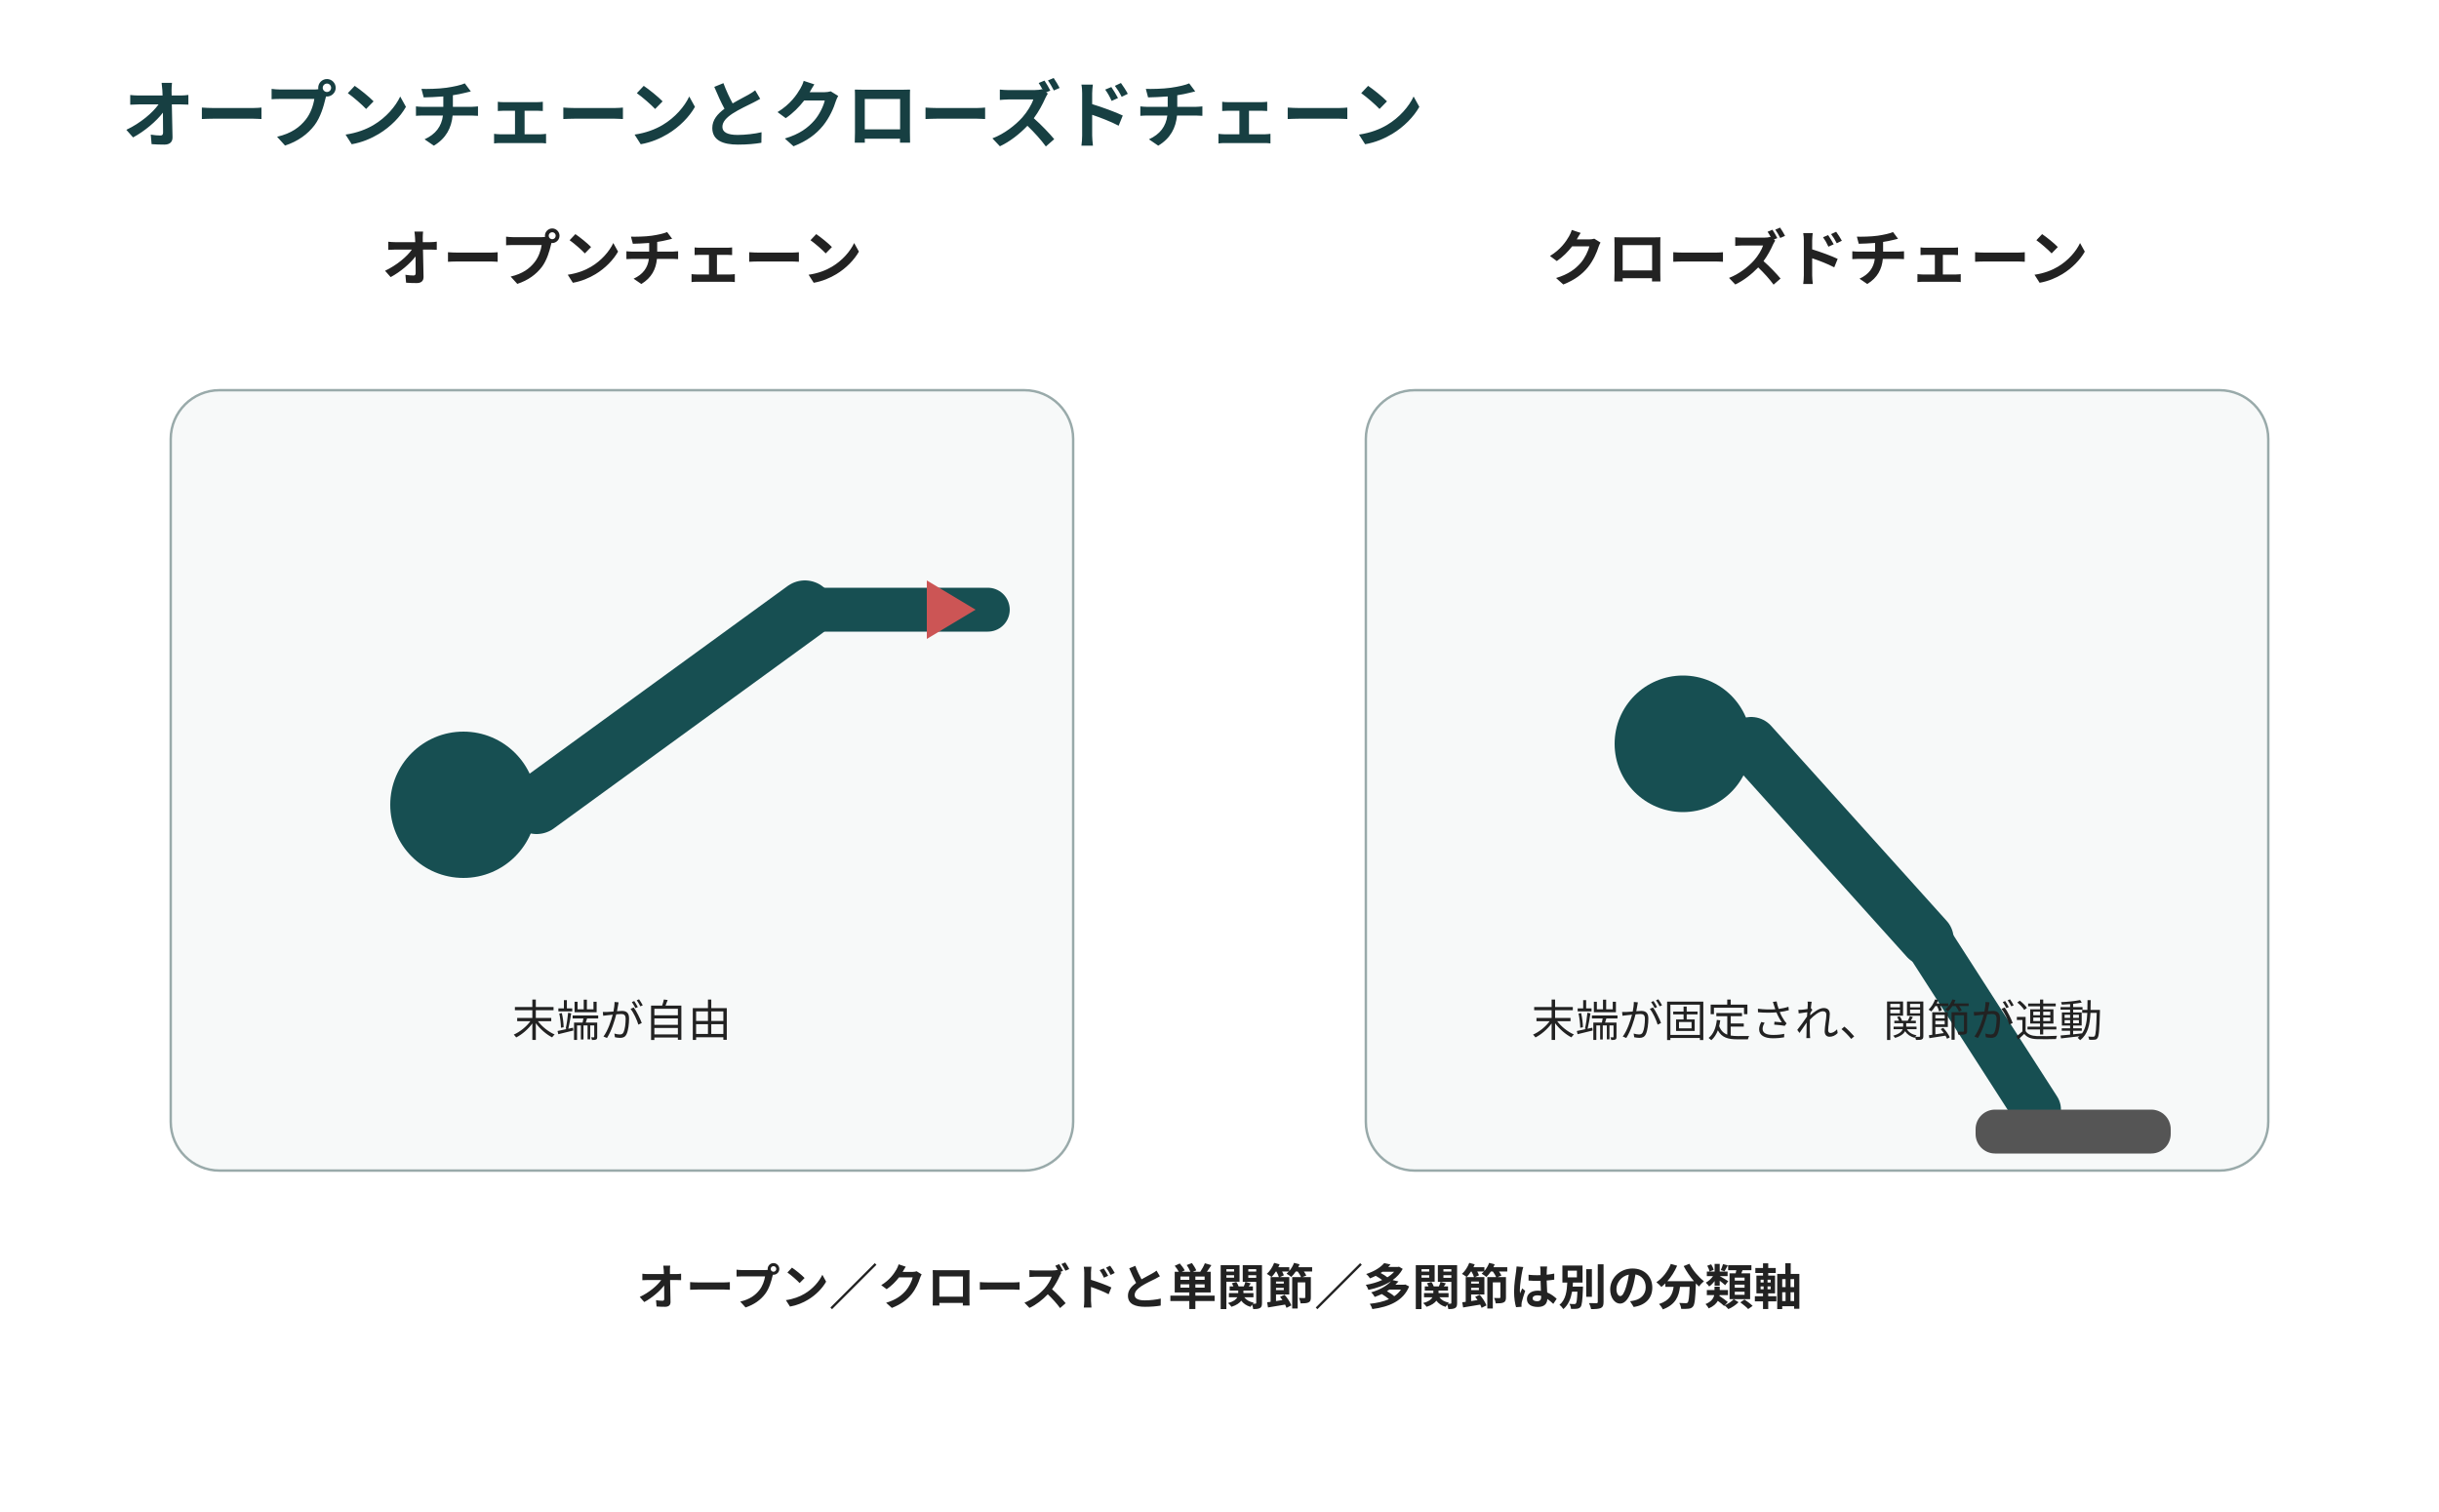
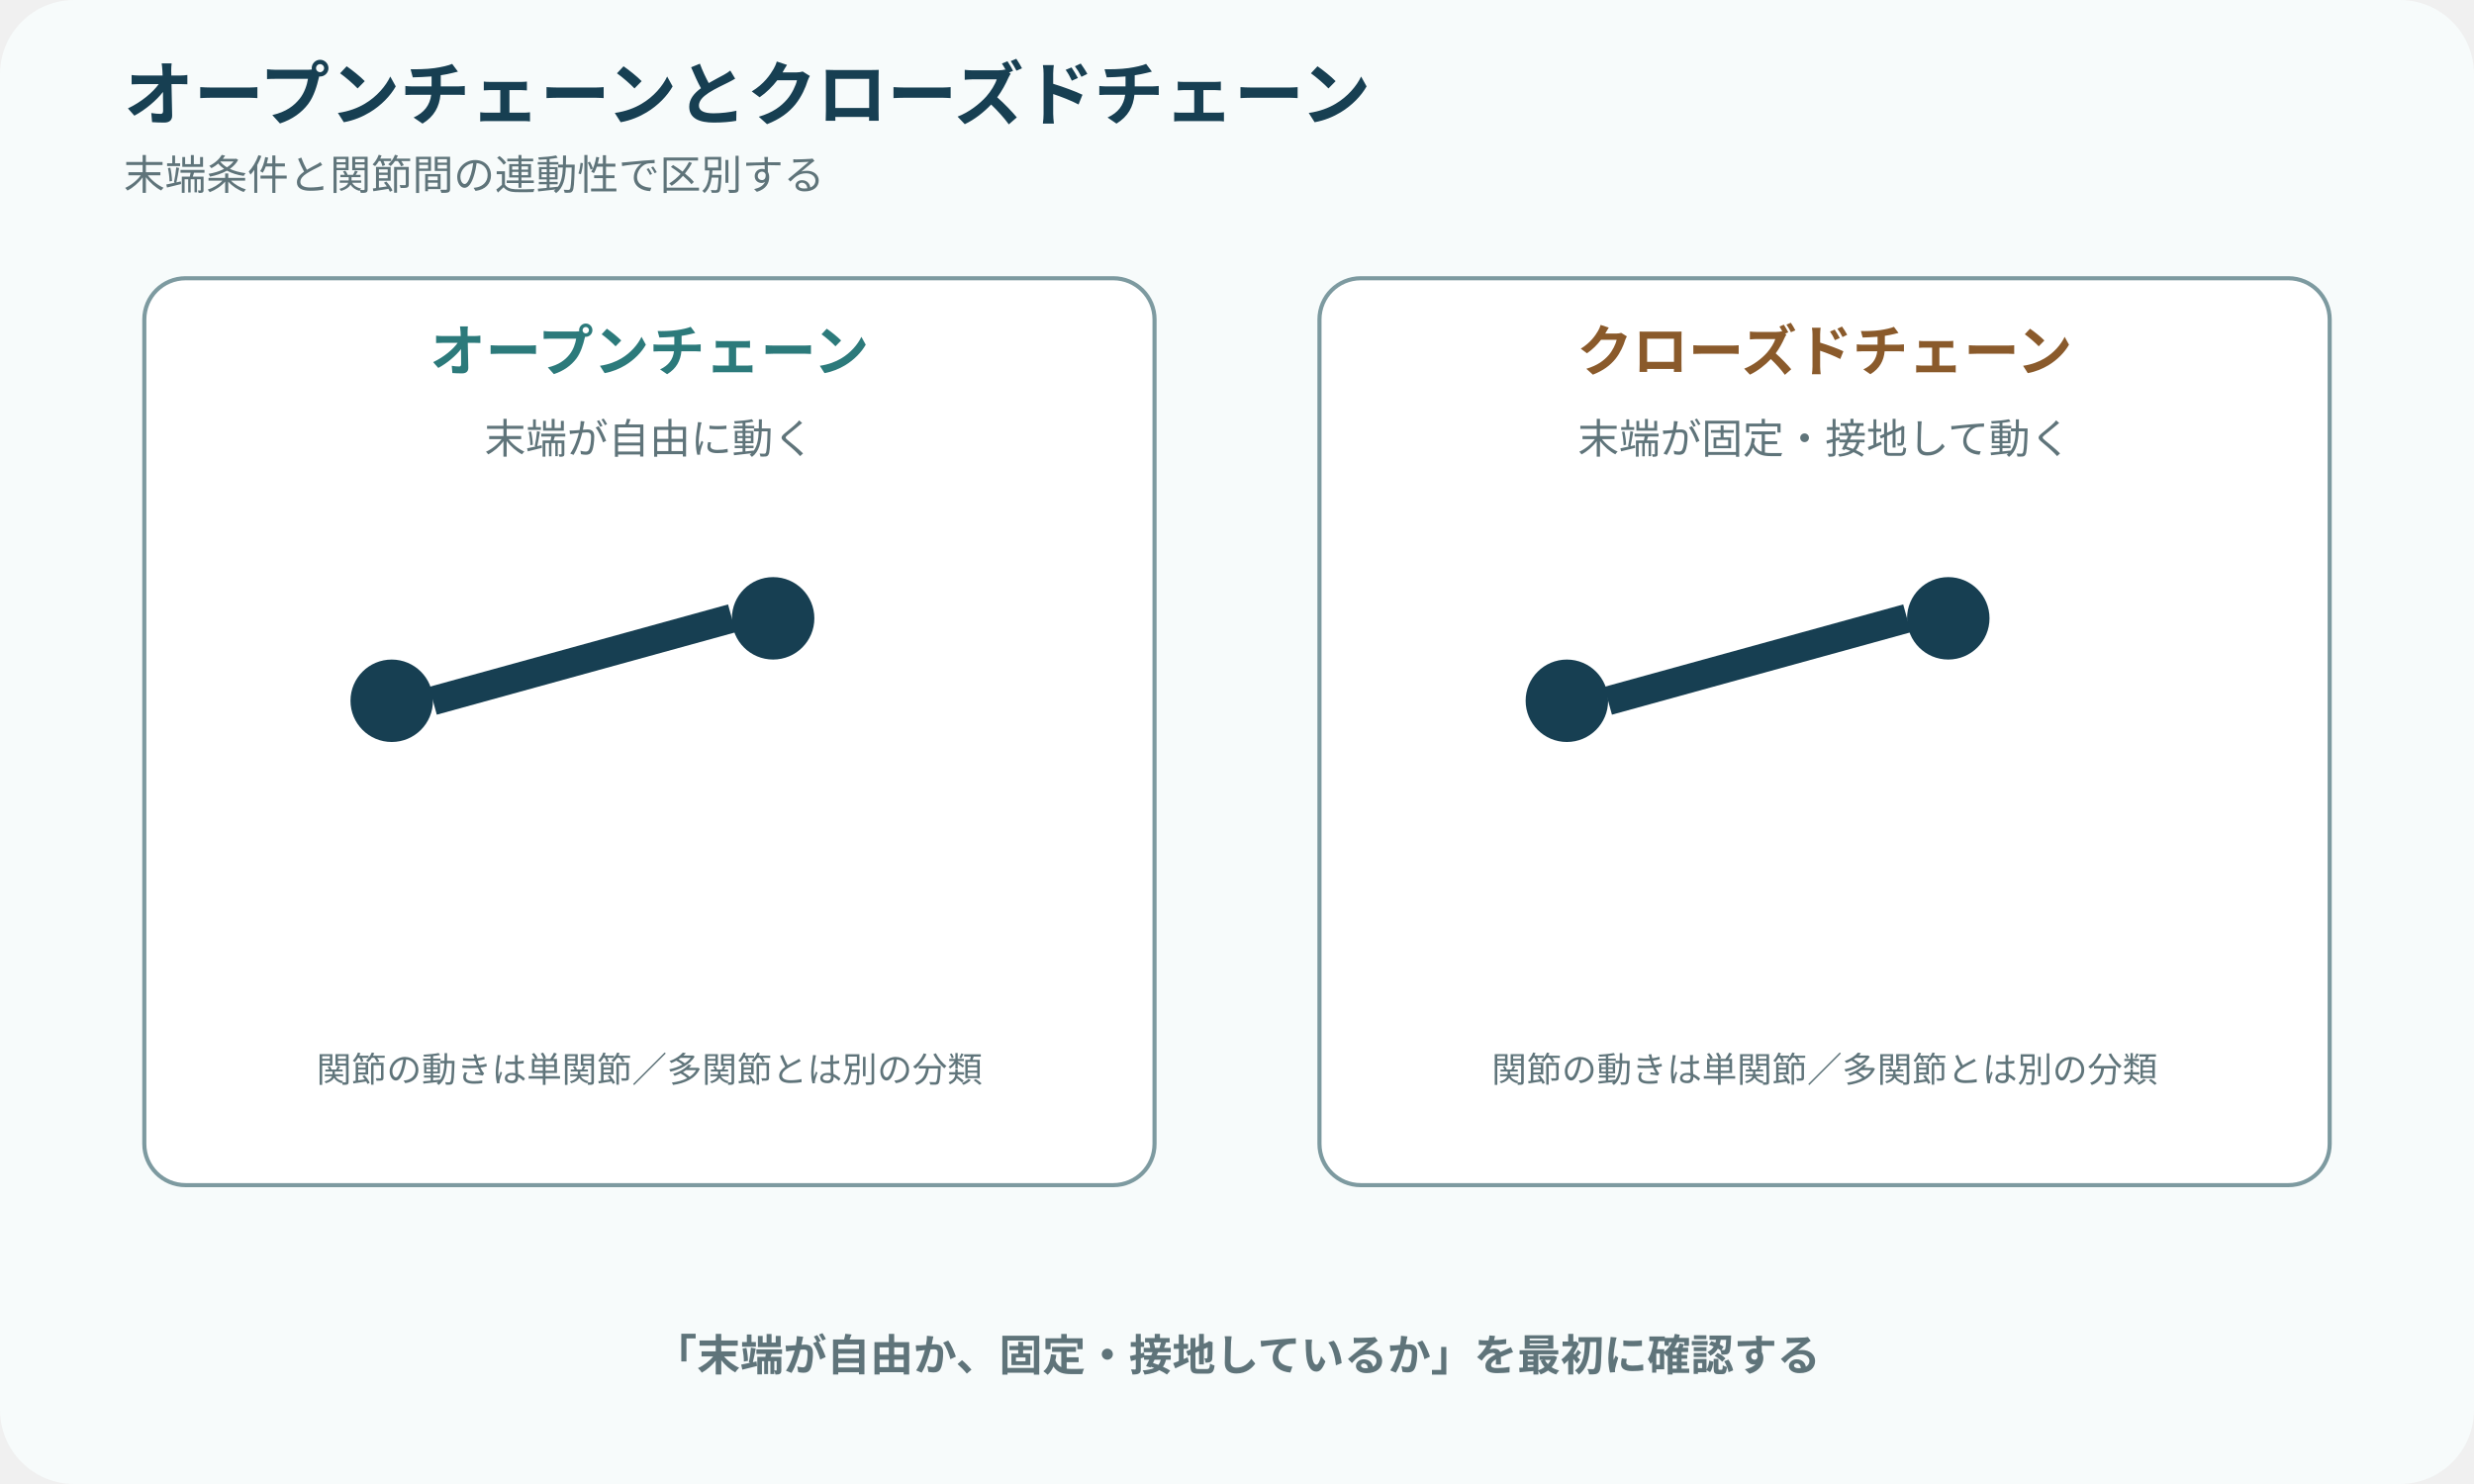
- <svg xmlns="http://www.w3.org/2000/svg" width="1000" height="620" viewBox="0 0 1000 620">
-   <rect width="1000" height="620" fill="#fff" />
-   <text x="50" y="58" font-family="Arial, 'Noto Sans JP', sans-serif" font-size="30" font-weight="700" fill="#173f42">オープンチェーンとクローズドチェーン</text>
-   <g font-family="Arial, 'Noto Sans JP', sans-serif" fill="#222">
-     <text x="255" y="115" text-anchor="middle" font-size="25" font-weight="700">オープンチェーン</text>
-     <text x="745" y="115" text-anchor="middle" font-size="25" font-weight="700">クローズドチェーン</text>
-     <rect x="70" y="160" width="370" height="320" rx="20" fill="#f7f9f9" stroke="#9aa" />
-     <rect x="560" y="160" width="370" height="320" rx="20" fill="#f7f9f9" stroke="#9aa" />
-     <circle cx="190" cy="330" r="30" fill="#174f52" />
-     <line x1="220" y1="330" x2="330" y2="250" stroke="#174f52" stroke-width="24" stroke-linecap="round" />
-     <line x1="330" y1="250" x2="405" y2="250" stroke="#174f52" stroke-width="18" stroke-linecap="round" />
-     <path d="M400 250 l-20 -12 v24 z" fill="#c55" />
-     <text x="255" y="425" text-anchor="middle" font-size="18">末端が自由</text>
-     <circle cx="690" cy="305" r="28" fill="#174f52" />
-     <line x1="718" y1="305" x2="790" y2="385" stroke="#174f52" stroke-width="22" stroke-linecap="round" />
-     <line x1="790" y1="385" x2="835" y2="455" stroke="#174f52" stroke-width="20" stroke-linecap="round" />
-     <rect x="810" y="455" width="80" height="18" rx="8" fill="#555" />
-     <text x="745" y="425" text-anchor="middle" font-size="18">末端が固定され、関節が連動</text>
-     <text x="500" y="535" text-anchor="middle" font-size="20" font-weight="700">オープン／クローズドと単関節／多関節は別の分類軸</text>
-   </g>
+ <svg xmlns="http://www.w3.org/2000/svg" viewBox="0 0 1200 720">
+   <rect width="1200" height="720" rx="36" fill="#f7fbfb" />
+   <text x="60" y="58" font-family="'Noto Sans JP','Hiragino Sans','Yu Gothic',Arial,sans-serif" font-size="34" font-weight="700" fill="#173f52">オープンチェーンとクローズドチェーン</text>
+   <text x="60" y="92" font-family="'Noto Sans JP','Hiragino Sans','Yu Gothic',Arial,sans-serif" font-size="20" fill="#5f747a">末端条件と関節間の連動性で区別する</text>
+   <rect x="70" y="135" width="490" height="440" rx="20" fill="#ffffff" stroke="#7d9aa0" stroke-width="2" />
+   <text x="315" y="180" text-anchor="middle" font-family="'Noto Sans JP','Hiragino Sans','Yu Gothic',Arial,sans-serif" font-size="27" font-weight="700" fill="#2c7a7b">オープンチェーン</text>
+   <text x="315" y="220" text-anchor="middle" font-family="'Noto Sans JP','Hiragino Sans','Yu Gothic',Arial,sans-serif" font-size="20" font-weight="500" fill="#5f747a">末端が自由に動く</text>
+   <circle cx="190" cy="340" r="20" fill="#173f52" />
+   <line x1="210" y1="340" x2="355" y2="300" stroke="#173f52" stroke-width="14" />
+   <circle cx="375" cy="300" r="20" fill="#173f52" />
+   <text x="315" y="525" text-anchor="middle" font-family="'Noto Sans JP','Hiragino Sans','Yu Gothic',Arial,sans-serif" font-size="17" font-weight="500" fill="#5f747a">関節の動きは単関節／多関節とは別の分類</text>
+   <rect x="640" y="135" width="490" height="440" rx="20" fill="#ffffff" stroke="#7d9aa0" stroke-width="2" />
+   <text x="885" y="180" text-anchor="middle" font-family="'Noto Sans JP','Hiragino Sans','Yu Gothic',Arial,sans-serif" font-size="27" font-weight="700" fill="#8a5a2b">クローズドチェーン</text>
+   <text x="885" y="220" text-anchor="middle" font-family="'Noto Sans JP','Hiragino Sans','Yu Gothic',Arial,sans-serif" font-size="20" font-weight="500" fill="#5f747a">末端が固定・接地して動く</text>
+   <circle cx="760" cy="340" r="20" fill="#173f52" />
+   <line x1="780" y1="340" x2="925" y2="300" stroke="#173f52" stroke-width="14" />
+   <circle cx="945" cy="300" r="20" fill="#173f52" />
+   <text x="885" y="525" text-anchor="middle" font-family="'Noto Sans JP','Hiragino Sans','Yu Gothic',Arial,sans-serif" font-size="17" font-weight="500" fill="#5f747a">関節の動きは単関節／多関節とは別の分類</text>
+   <text x="600" y="665" text-anchor="middle" font-family="'Noto Sans JP','Hiragino Sans','Yu Gothic',Arial,sans-serif" font-size="21" font-weight="700" fill="#5f747a">「末端が自由か、固定・接地しているか」を最初に確認する</text>
</svg>
